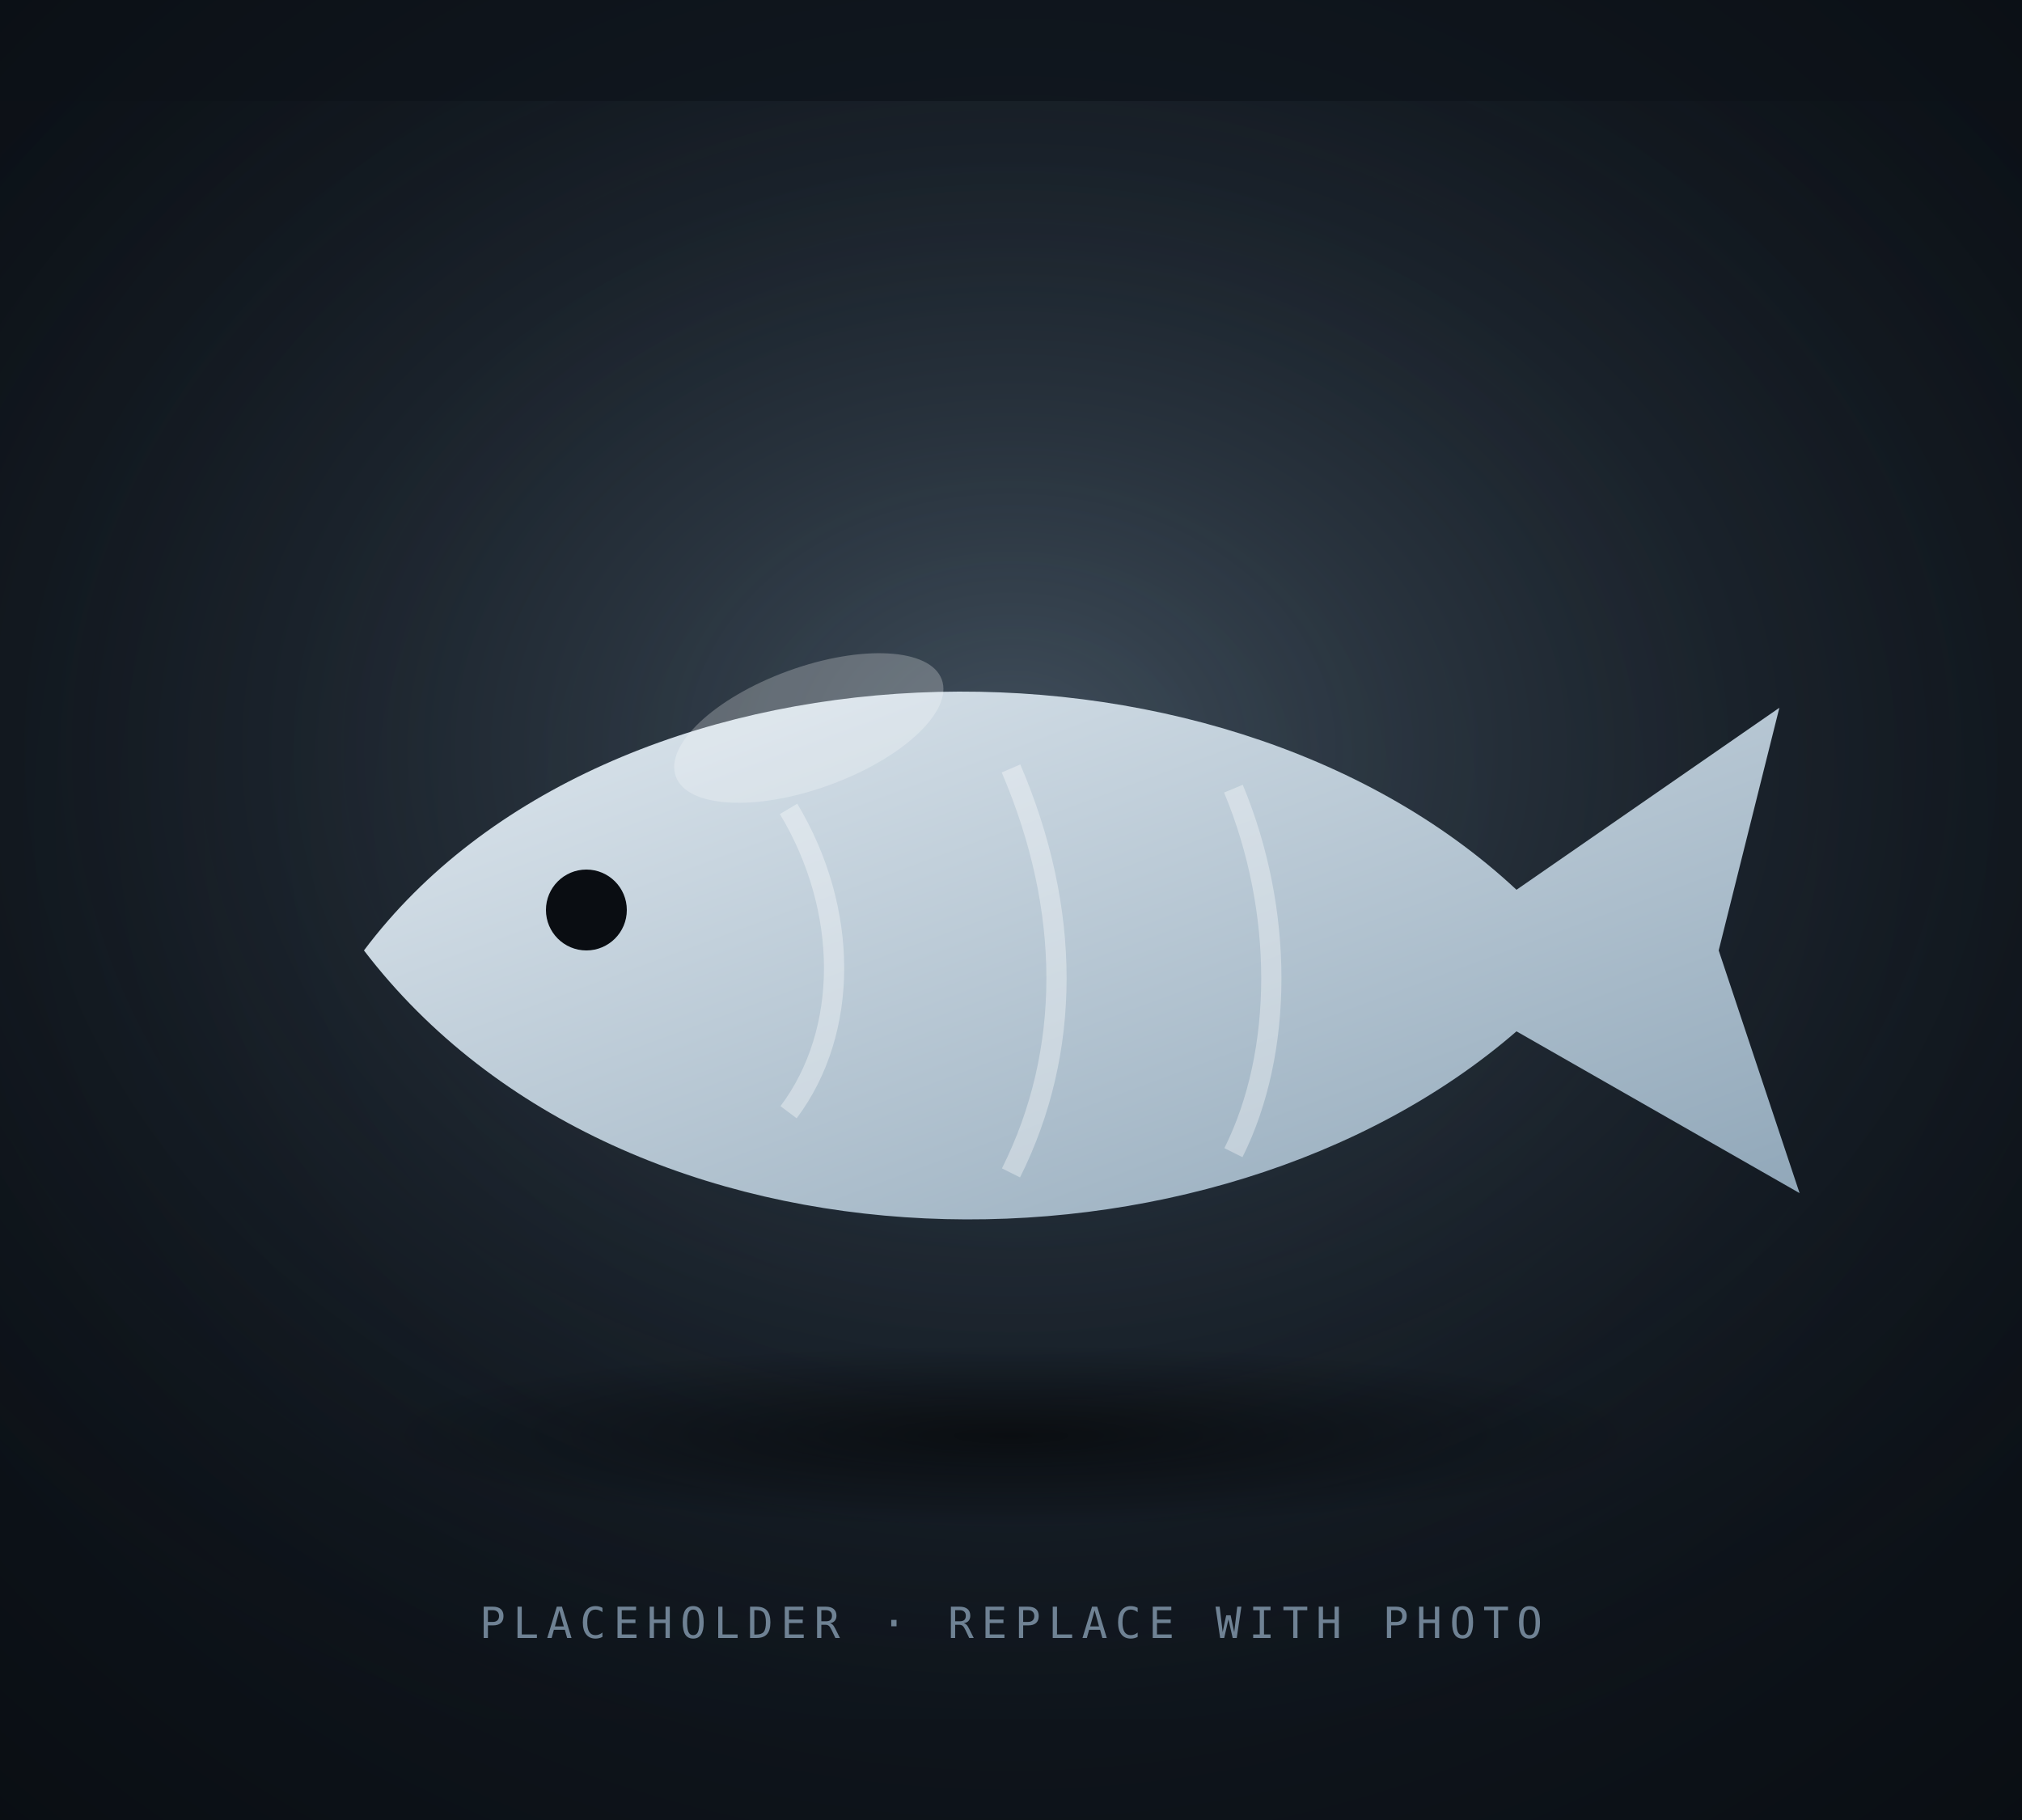
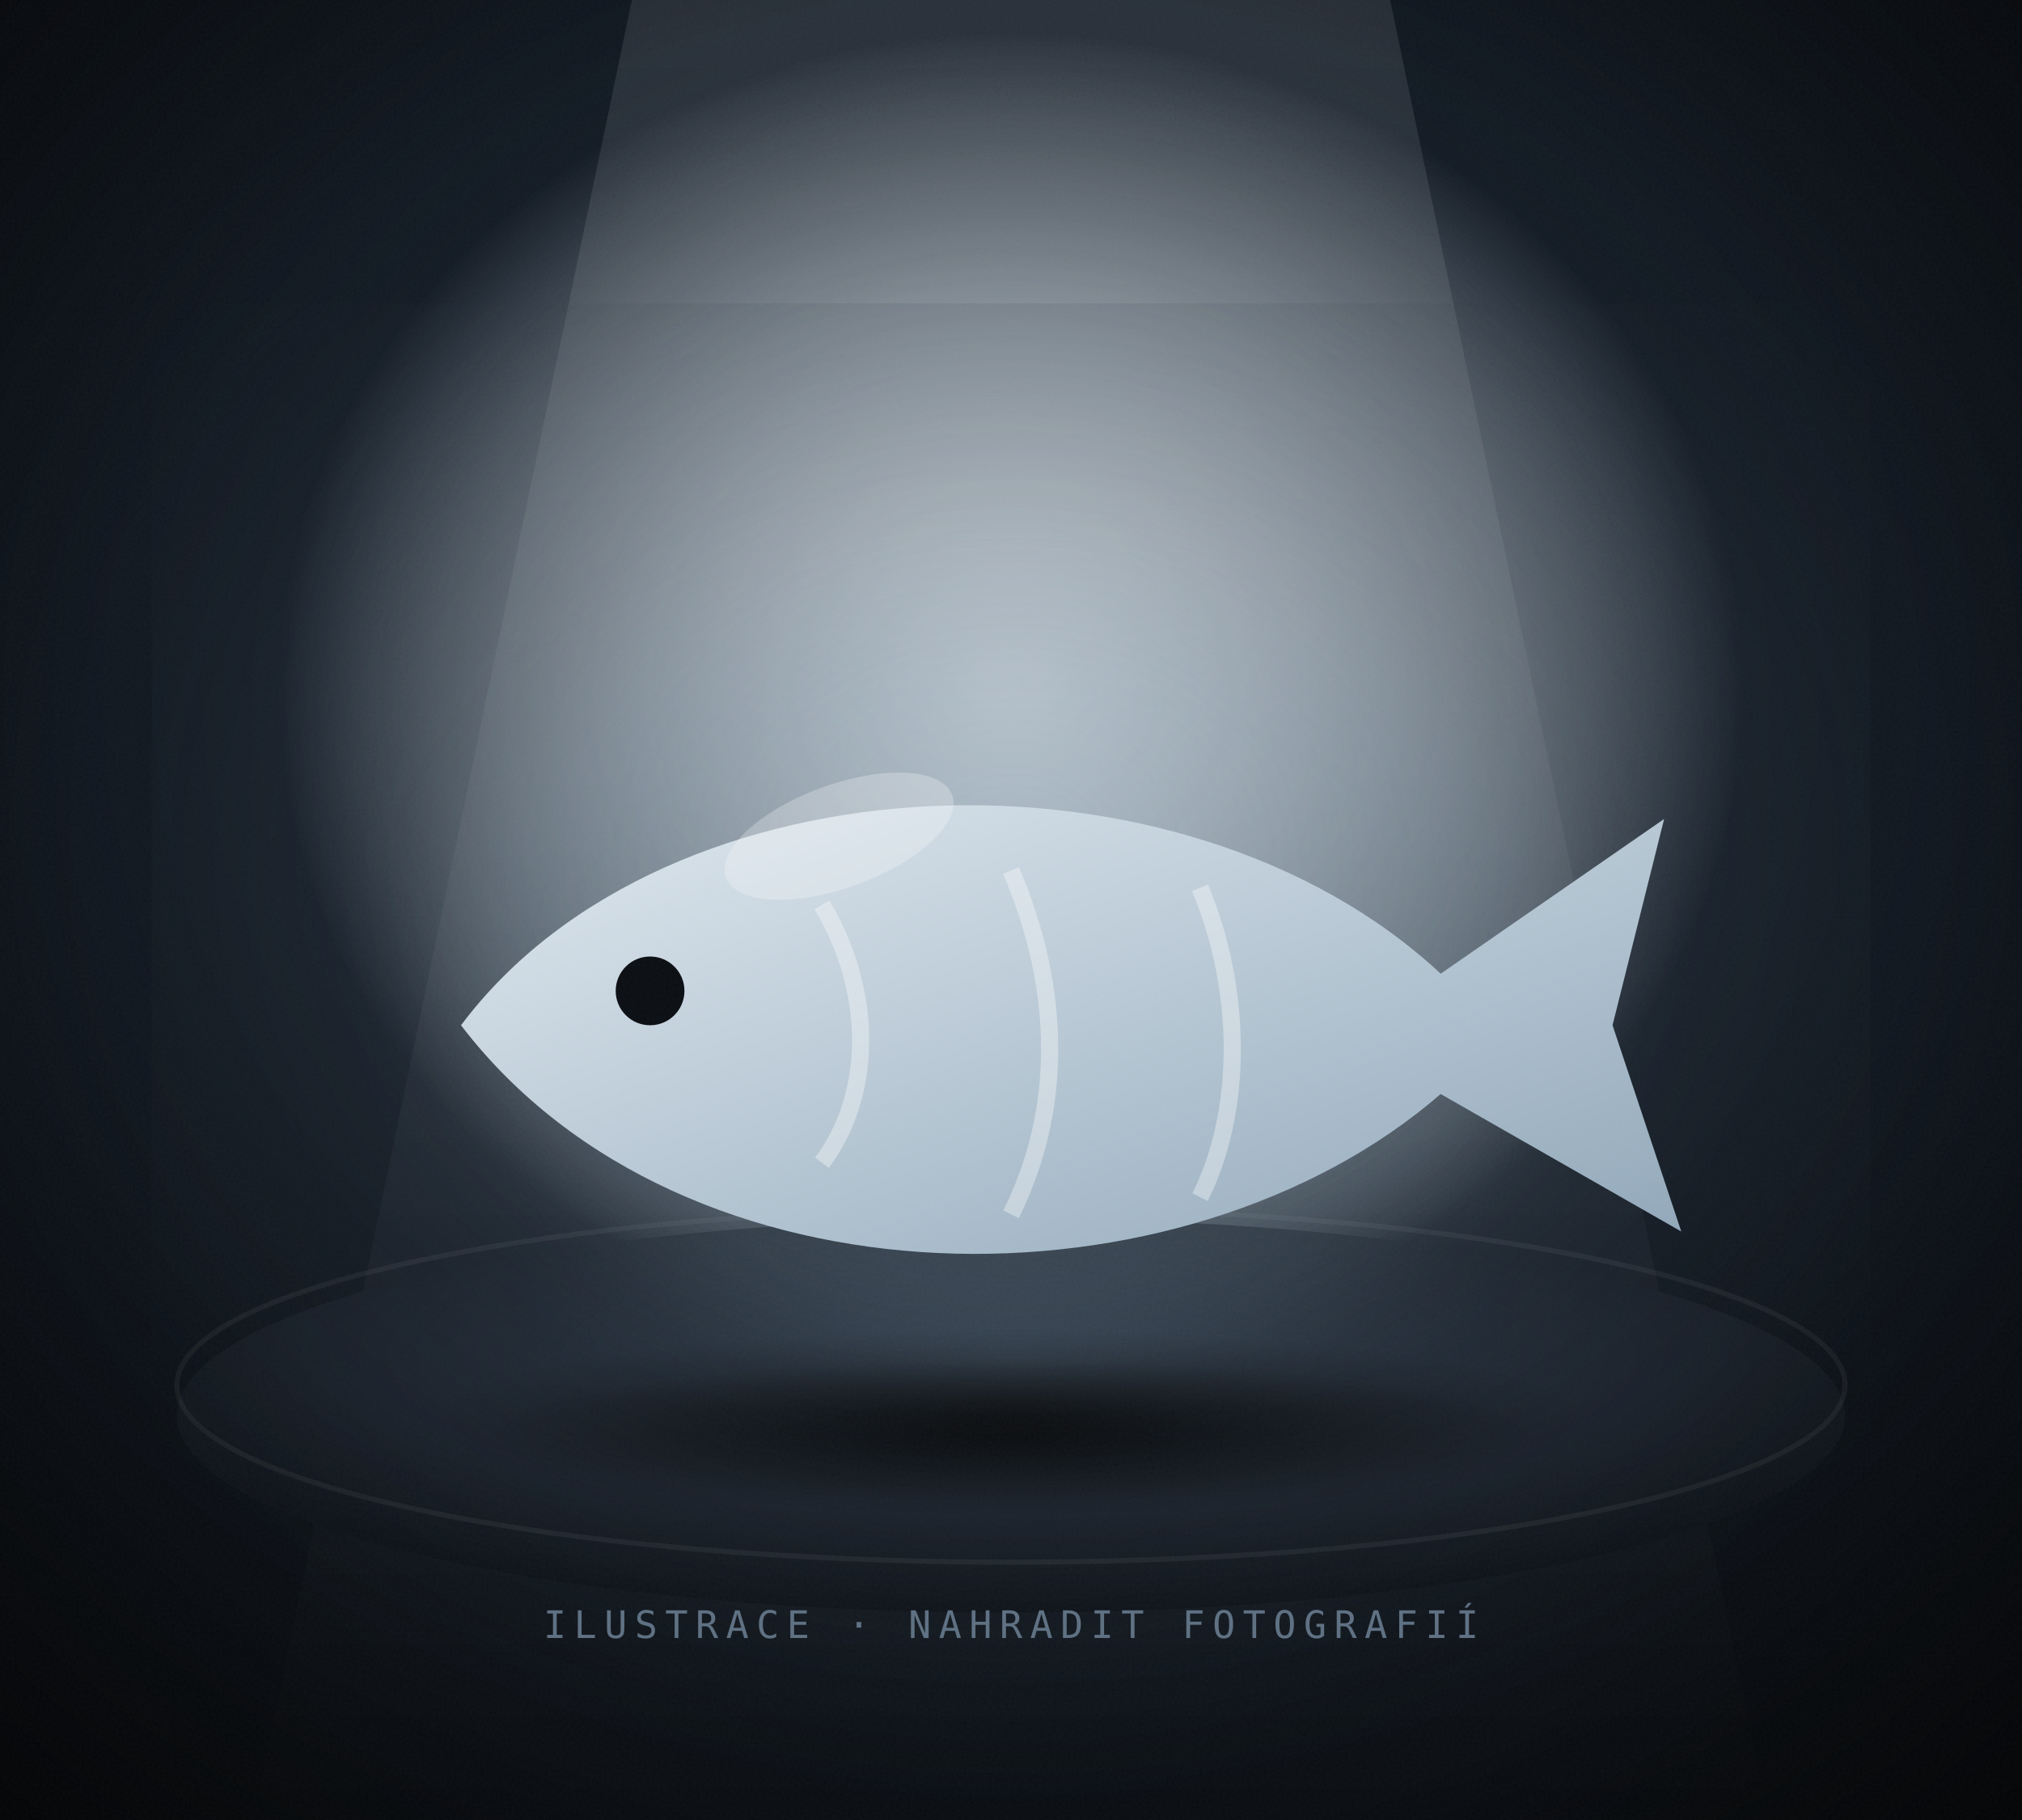
<svg xmlns="http://www.w3.org/2000/svg" viewBox="0 0 800 720" width="800" height="720">
  <defs>
-     <radialGradient id="bg-sardines" cx="50%" cy="45%" r="75%">
-       <stop offset="0%" stop-color="#16202b" />
-       <stop offset="100%" stop-color="#0a0e13" />
+     <radialGradient id="bg-sardines" cx="50%" cy="38%" r="80%">
+       <stop offset="0%" stop-color="#8fa6b8" stop-opacity="0.28" />
+       <stop offset="45%" stop-color="#121a24" />
+       <stop offset="100%" stop-color="#06080b" />
    </radialGradient>
+     <linearGradient id="beam-sardines" x1="0" y1="0" x2="0" y2="1">
+       <stop offset="0%" stop-color="#ffffff" stop-opacity="0.10" />
+       <stop offset="100%" stop-color="#ffffff" stop-opacity="0" />
+     </linearGradient>
+     <radialGradient id="slab-sardines" cx="50%" cy="35%" r="65%">
+       <stop offset="0%" stop-color="#2a3644" />
+       <stop offset="70%" stop-color="#151c25" />
+       <stop offset="100%" stop-color="#0c1117" />
+     </radialGradient>
+     <radialGradient id="shadow-sardines" cx="50%" cy="50%" r="50%">
+       <stop offset="0%" stop-color="#000" stop-opacity="0.65" />
+       <stop offset="100%" stop-color="#000" stop-opacity="0" />
+     </radialGradient>
+     <radialGradient id="vig-sardines" cx="50%" cy="45%" r="75%">
+       <stop offset="60%" stop-color="#000" stop-opacity="0" />
+       <stop offset="100%" stop-color="#000" stop-opacity="0.55" />
+     </radialGradient>
+     <filter id="grain-sardines">
+       <feTurbulence type="fractalNoise" baseFrequency="0.9" numOctaves="2" stitchTiles="stitch" />
+       <feColorMatrix values="0 0 0 0 1  0 0 0 0 1  0 0 0 0 1  0 0 0 0.05 0" />
+     </filter>
+     <filter id="soft-sardines" x="-20%" y="-20%" width="140%" height="140%">
+       <feGaussianBlur stdDeviation="22" />
+     </filter>
  </defs>
  <rect width="800" height="720" fill="url(#bg-sardines)" />
-   <svg x="0" y="40" width="800" height="640" viewBox="0 0 200 160" class="" aria-hidden="true">
+   <path d="M250,0 L550,0 L700,720 L100,720 Z" fill="url(#beam-sardines)" />
+   <ellipse cx="400" cy="560" rx="330" ry="78" fill="url(#slab-sardines)" />
+   <ellipse cx="400" cy="548" rx="330" ry="70" fill="none" stroke="#ffffff" stroke-opacity="0.06" stroke-width="2" />
+   <ellipse cx="400" cy="560" rx="230" ry="34" fill="url(#shadow-sardines)" />
+   <ellipse cx="400" cy="380" rx="220" ry="150" fill="#8fa6b8" opacity="0.18" filter="url(#soft-sardines)" />
+   <svg x="60" y="120" width="680" height="544" viewBox="0 0 200 160" class="" aria-hidden="true">
    <defs>
      <radialGradient id="gfish8fa6b8bg" cx="50%" cy="40%" r="70%">
        <stop offset="0%" stop-color="#8fa6b8" stop-opacity="0.35" />
        <stop offset="100%" stop-color="#0a0d12" stop-opacity="0" />
      </radialGradient>
      <linearGradient id="gfish8fa6b8" x1="0" y1="0" x2="1" y2="1">
        <stop offset="0%" stop-color="#dfe8ef" />
        <stop offset="100%" stop-color="#8fa6b8" />
      </linearGradient>
      <radialGradient id="gfish8fa6b8sh" cx="50%" cy="50%" r="50%">
        <stop offset="0%" stop-color="#000" stop-opacity="0.55" />
        <stop offset="100%" stop-color="#000" stop-opacity="0" />
      </radialGradient>
    </defs>
    <rect width="200" height="160" fill="url(#gfish8fa6b8bg)" />
    <ellipse cx="100" cy="132" rx="62" ry="9" fill="url(#gfish8fa6b8sh)" />
    <g>
      <path d="M36,84 C60,52 120,50 150,78 L176,60 L170,84 L178,108 L150,92 C120,118 62,118 36,84 Z" fill="url(#gfish8fa6b8)" />
      <circle cx="58" cy="80" r="4" fill="#0a0d12" />
      <path d="M78,70 C84,80 84,92 78,100 M100,66 C106,80 106,94 100,106 M122,68 C127,80 127,94 122,104" stroke="#fff" stroke-opacity="0.35" stroke-width="2" fill="none" />
      <ellipse cx="80" cy="62" rx="14" ry="6" fill="#fff" opacity="0.25" transform="rotate(-20 80 62)" />
    </g>
  </svg>
-   <text x="400" y="648" text-anchor="middle" font-family="ui-monospace, Menlo, monospace" font-size="17" letter-spacing="3" fill="#6f8294">PLACEHOLDER · REPLACE WITH PHOTO</text>
+   <rect width="800" height="720" fill="url(#vig-sardines)" />
+   <rect width="800" height="720" filter="url(#grain-sardines)" opacity="0.6" />
+   <text x="400" y="648" text-anchor="middle" font-family="ui-monospace, Menlo, monospace" font-size="15" letter-spacing="3" fill="#5f7183">ILUSTRACE · NAHRADIT FOTOGRAFIÍ</text>
</svg>
